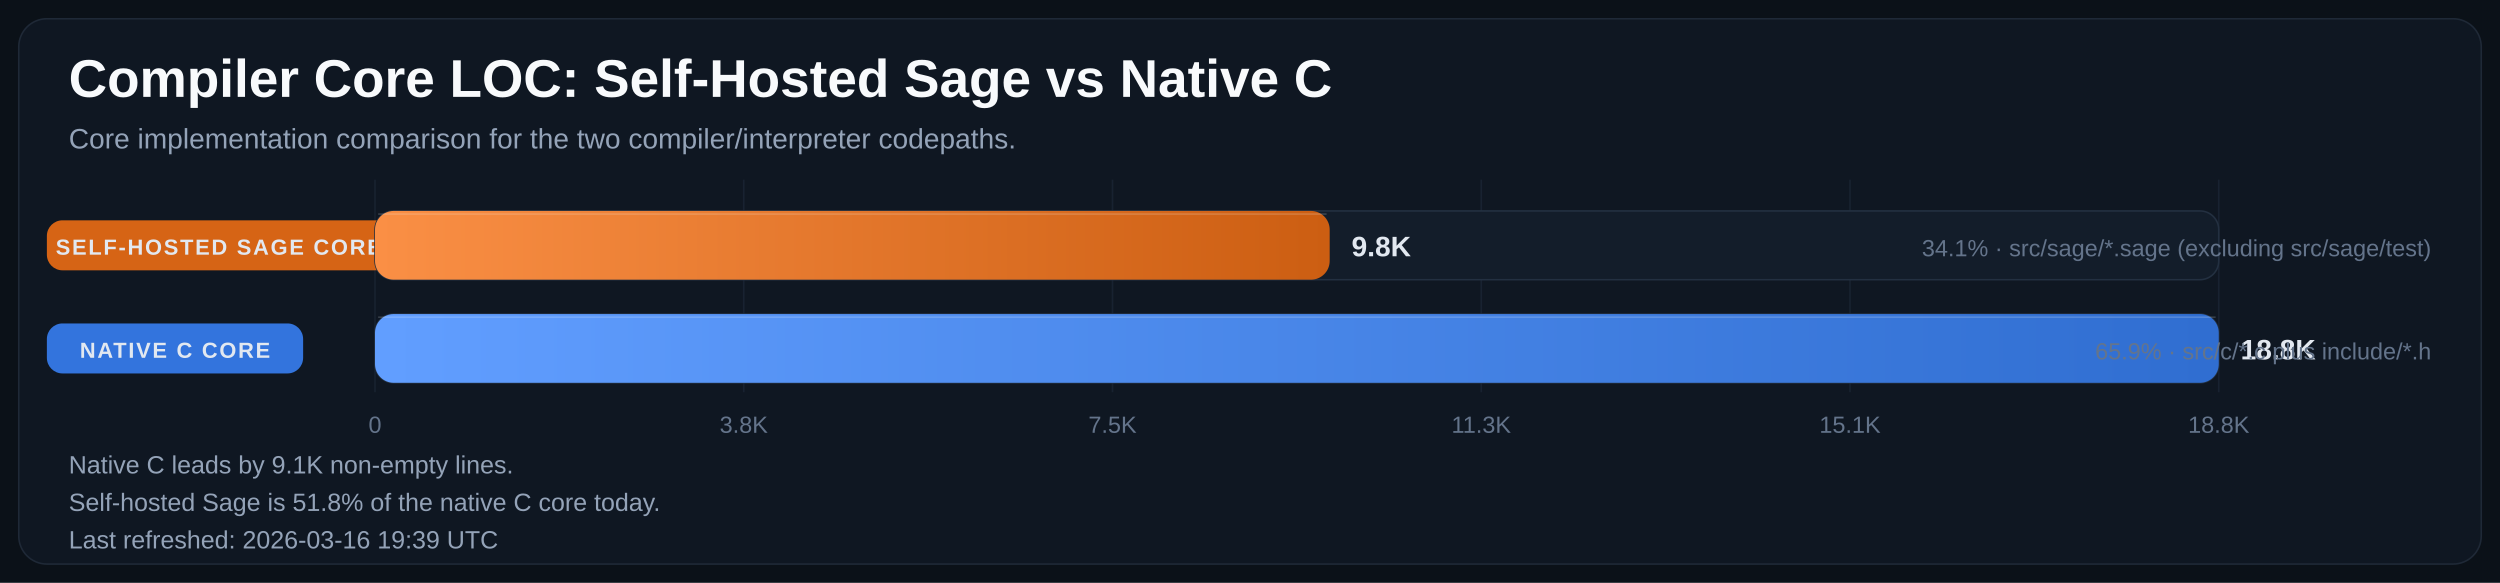
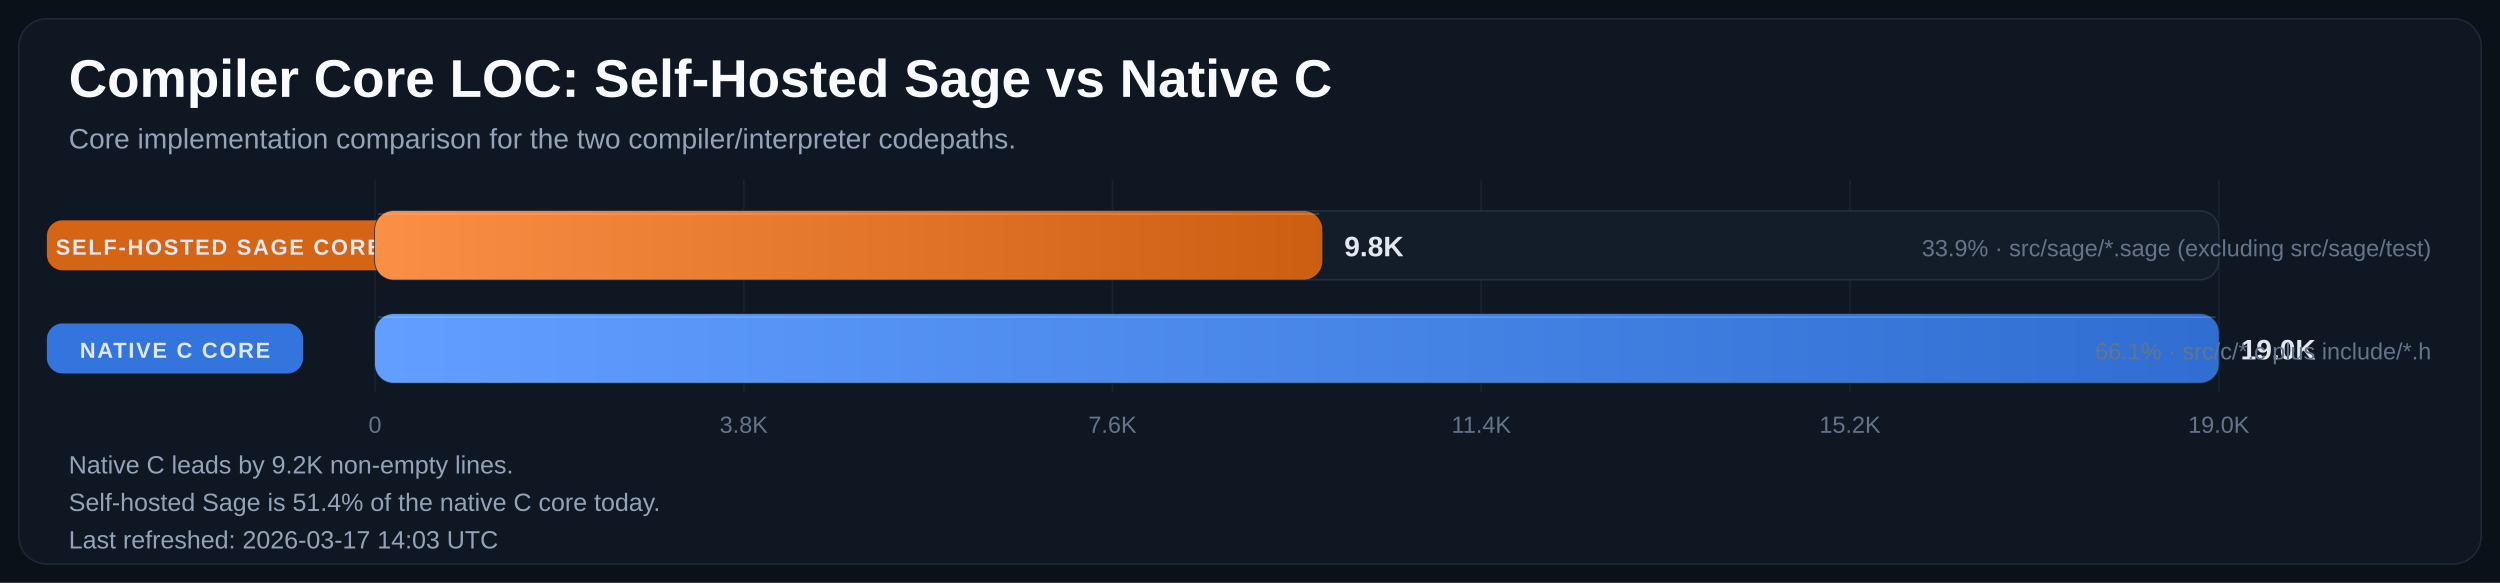
<svg xmlns="http://www.w3.org/2000/svg" width="1600" height="373" viewBox="0 0 1600 373" role="img" aria-labelledby="title desc">
  <defs>
    <linearGradient id="bar-gradient-0" x1="0%" y1="0%" x2="100%" y2="0%">
      <stop offset="0%" stop-color="#FA8F45" />
      <stop offset="100%" stop-color="#CC5E12" />
    </linearGradient>
    <linearGradient id="bar-gradient-1" x1="0%" y1="0%" x2="100%" y2="0%">
      <stop offset="0%" stop-color="#619EFF" />
      <stop offset="100%" stop-color="#306ED1" />
    </linearGradient>
  </defs>
  <rect width="100%" height="100%" fill="#0B1118" />
  <rect x="12" y="12" width="1576" height="349" rx="18" fill="#0F1722" stroke="#1F2937" />
  <text x="44" y="62" fill="#F8FAFC" font-size="34" font-family="Segoe UI, Arial, sans-serif" font-weight="700">Compiler Core LOC: Self-Hosted Sage vs Native C</text>
  <text x="44" y="95" fill="#94A3B8" font-size="18" font-family="Segoe UI, Arial, sans-serif">Core implementation comparison for the two compiler/interpreter codepaths.</text>
  <line x1="240.0" y1="115" x2="240.0" y2="251" stroke="#182231" stroke-width="1" />
  <text x="240.0" y="277" text-anchor="middle" fill="#64748B" font-size="15" font-family="Segoe UI, Arial, sans-serif">0</text>
  <line x1="476.0" y1="115" x2="476.0" y2="251" stroke="#182231" stroke-width="1" />
  <text x="476.0" y="277" text-anchor="middle" fill="#64748B" font-size="15" font-family="Segoe UI, Arial, sans-serif">3.8K</text>
  <line x1="712.0" y1="115" x2="712.0" y2="251" stroke="#182231" stroke-width="1" />
-   <text x="712.0" y="277" text-anchor="middle" fill="#64748B" font-size="15" font-family="Segoe UI, Arial, sans-serif">7.5K</text>
+   <text x="712.0" y="277" text-anchor="middle" fill="#64748B" font-size="15" font-family="Segoe UI, Arial, sans-serif">7.6K</text>
  <line x1="948.0" y1="115" x2="948.0" y2="251" stroke="#182231" stroke-width="1" />
-   <text x="948.0" y="277" text-anchor="middle" fill="#64748B" font-size="15" font-family="Segoe UI, Arial, sans-serif">11.3K</text>
+   <text x="948.0" y="277" text-anchor="middle" fill="#64748B" font-size="15" font-family="Segoe UI, Arial, sans-serif">11.4K</text>
  <line x1="1184.0" y1="115" x2="1184.0" y2="251" stroke="#182231" stroke-width="1" />
-   <text x="1184.0" y="277" text-anchor="middle" fill="#64748B" font-size="15" font-family="Segoe UI, Arial, sans-serif">15.1K</text>
+   <text x="1184.0" y="277" text-anchor="middle" fill="#64748B" font-size="15" font-family="Segoe UI, Arial, sans-serif">15.2K</text>
  <line x1="1420.0" y1="115" x2="1420.0" y2="251" stroke="#182231" stroke-width="1" />
-   <text x="1420.0" y="277" text-anchor="middle" fill="#64748B" font-size="15" font-family="Segoe UI, Arial, sans-serif">18.8K</text>
+   <text x="1420.0" y="277" text-anchor="middle" fill="#64748B" font-size="15" font-family="Segoe UI, Arial, sans-serif">19.0K</text>
  <rect x="30" y="141.0" width="220" height="32" rx="10" fill="#E06814" opacity="0.95" />
  <text x="140.0" y="163.0" text-anchor="middle" fill="#E2E8F0" font-size="14" font-family="Segoe UI, Arial, sans-serif" font-weight="700" letter-spacing="1.1">SELF-HOSTED SAGE CORE</text>
  <rect x="240" y="135" width="1180" height="44" rx="12" fill="#131D2A" stroke="#233041" />
-   <rect x="240" y="135" width="611.0" height="44" rx="12" fill="url(#bar-gradient-0)" />
-   <line x1="242.0" y1="137.0" x2="849.0" y2="137.0" stroke="#F8FAFC" stroke-opacity="0.18" />
-   <text x="865.0" y="164.0" fill="#E2E8F0" font-size="18" font-family="Segoe UI, Arial, sans-serif" font-weight="700">9.8K</text>
-   <text x="1556" y="164.0" text-anchor="end" fill="#64748B" font-size="15" font-family="Segoe UI, Arial, sans-serif">34.1% · src/sage/*.sage (excluding src/sage/test)</text>
+   <rect x="240" y="135" width="606.3" height="44" rx="12" fill="url(#bar-gradient-0)" />
+   <line x1="242.0" y1="137.0" x2="844.3" y2="137.0" stroke="#F8FAFC" stroke-opacity="0.18" />
+   <text x="860.3" y="164.0" fill="#E2E8F0" font-size="18" font-family="Segoe UI, Arial, sans-serif" font-weight="700">9.8K</text>
+   <text x="1556" y="164.0" text-anchor="end" fill="#64748B" font-size="15" font-family="Segoe UI, Arial, sans-serif">33.9% · src/sage/*.sage (excluding src/sage/test)</text>
  <rect x="30" y="207.0" width="164" height="32" rx="10" fill="#3479E6" opacity="0.95" />
  <text x="112.0" y="229.0" text-anchor="middle" fill="#E2E8F0" font-size="14" font-family="Segoe UI, Arial, sans-serif" font-weight="700" letter-spacing="1.1">NATIVE C CORE</text>
  <rect x="240" y="201" width="1180" height="44" rx="12" fill="#131D2A" stroke="#233041" />
  <rect x="240" y="201" width="1180.0" height="44" rx="12" fill="url(#bar-gradient-1)" />
  <line x1="242.0" y1="203.0" x2="1418.0" y2="203.0" stroke="#F8FAFC" stroke-opacity="0.18" />
-   <text x="1434.0" y="230.0" fill="#E2E8F0" font-size="18" font-family="Segoe UI, Arial, sans-serif" font-weight="700">18.8K</text>
-   <text x="1556" y="230.0" text-anchor="end" fill="#64748B" font-size="15" font-family="Segoe UI, Arial, sans-serif">65.9% · src/c/*.c plus include/*.h</text>
-   <text x="44" y="303" fill="#94A3B8" font-size="16" font-family="Segoe UI, Arial, sans-serif">Native C leads by 9.1K non-empty lines.</text>
-   <text x="44" y="327" fill="#94A3B8" font-size="16" font-family="Segoe UI, Arial, sans-serif">Self-hosted Sage is 51.8% of the native C core today.</text>
-   <text x="44" y="351" fill="#94A3B8" font-size="16" font-family="Segoe UI, Arial, sans-serif">Last refreshed: 2026-03-16 19:39 UTC</text>
+   <text x="1434.0" y="230.0" fill="#E2E8F0" font-size="18" font-family="Segoe UI, Arial, sans-serif" font-weight="700">19.0K</text>
+   <text x="1556" y="230.0" text-anchor="end" fill="#64748B" font-size="15" font-family="Segoe UI, Arial, sans-serif">66.1% · src/c/*.c plus include/*.h</text>
+   <text x="44" y="303" fill="#94A3B8" font-size="16" font-family="Segoe UI, Arial, sans-serif">Native C leads by 9.2K non-empty lines.</text>
+   <text x="44" y="327" fill="#94A3B8" font-size="16" font-family="Segoe UI, Arial, sans-serif">Self-hosted Sage is 51.4% of the native C core today.</text>
+   <text x="44" y="351" fill="#94A3B8" font-size="16" font-family="Segoe UI, Arial, sans-serif">Last refreshed: 2026-03-17 14:03 UTC</text>
</svg>
